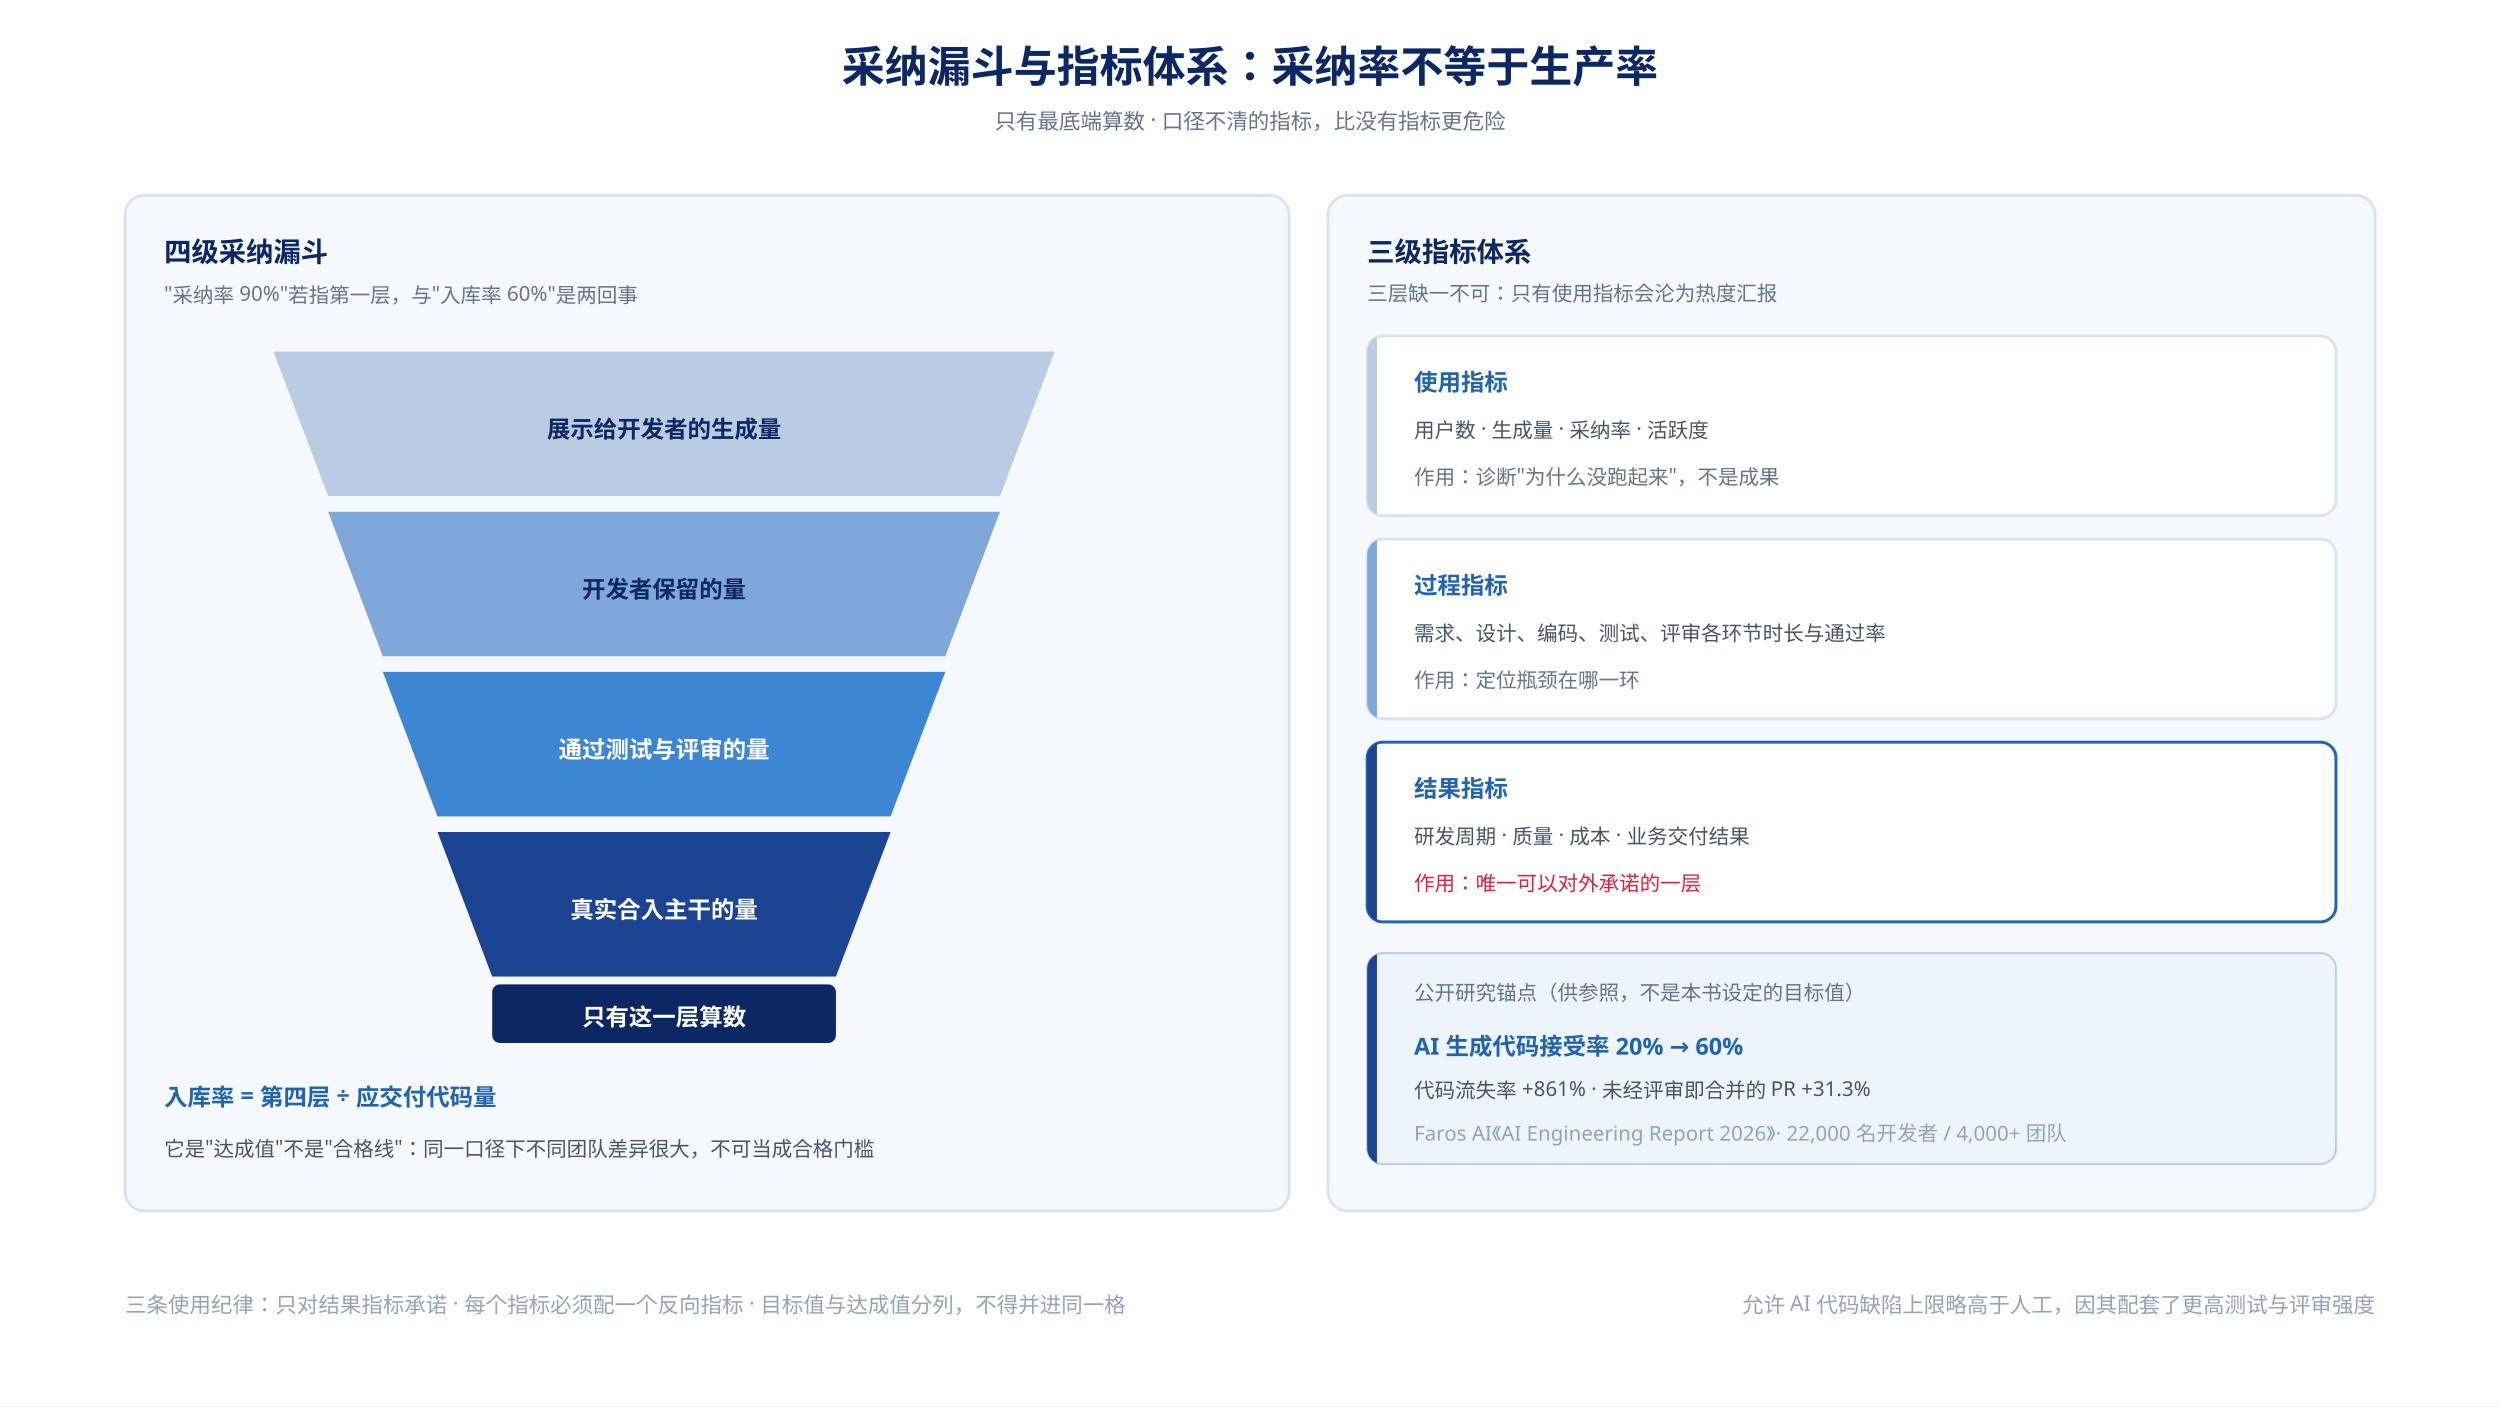
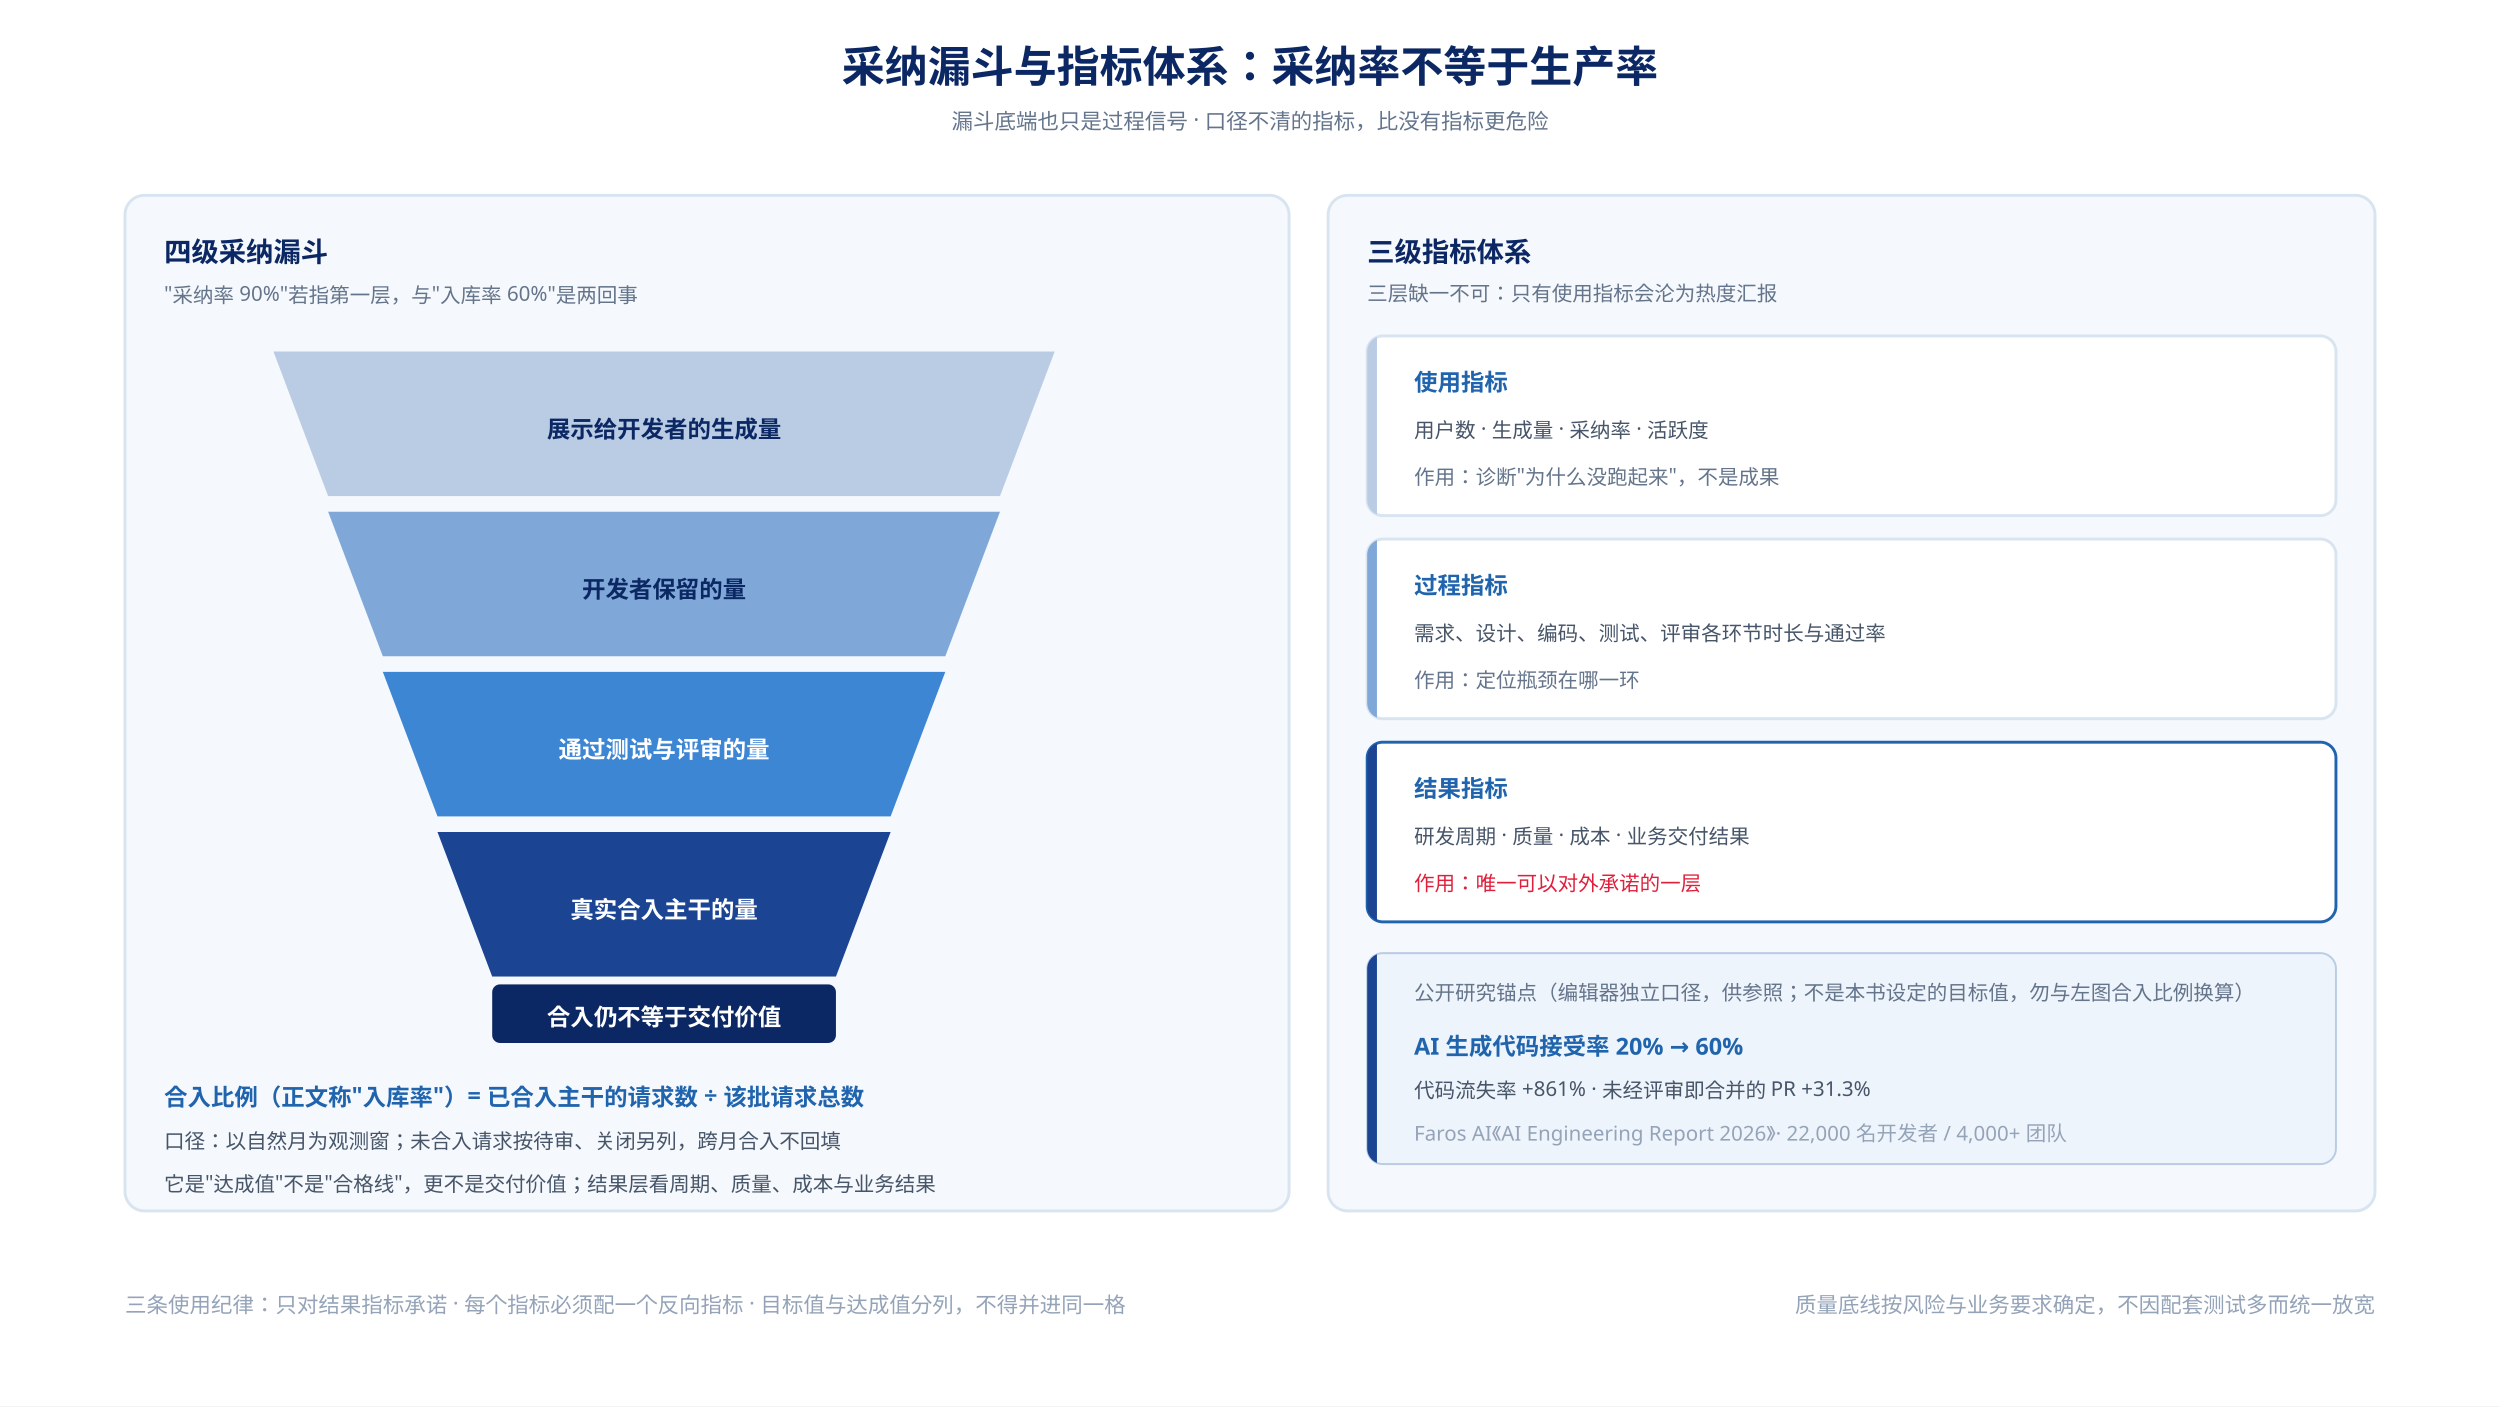
<svg xmlns="http://www.w3.org/2000/svg" viewBox="0 0 1280 720" width="1280" height="720" font-family="Book Sans, Source Han Sans CN, 思源黑体 CN, sans-serif" font-size="12" data-pptx-page-role="content">
  <rect x="0" y="0" width="1280" height="720" fill="#FFFFFF" />
  <g id="title" data-pptx-bounds="0 14 1280 58">
    <text x="640" y="42" font-size="22" font-weight="bold" fill="#0C2864" text-anchor="middle">采纳漏斗与指标体系：采纳率不等于生产率</text>
-     <text x="640" y="66" font-size="11" fill="#64748B" text-anchor="middle">只有最底端算数 · 口径不清的指标，比没有指标更危险</text>
+     <text x="640" y="66" font-size="11" fill="#64748B" text-anchor="middle">漏斗底端也只是过程信号 · 口径不清的指标，比没有指标更危险</text>
  </g>
  <g id="content" data-pptx-bounds="40 84 1200 560">
    <rect x="64" y="100" width="596" height="520" rx="10" fill="#F5F8FC" stroke="#D8E4F0" stroke-width="1.5" />
    <text x="84" y="134" font-size="14" font-weight="bold" fill="#0C2864">四级采纳漏斗</text>
    <text x="84" y="154" font-size="10.5" fill="#64748B">"采纳率 90%"若指第一层，与"入库率 60%"是两回事</text>
    <polygon points="140,180 540,180 512,254 168,254" fill="#B9CCE4" />
    <text x="340" y="224" font-size="12" font-weight="bold" fill="#0C2864" text-anchor="middle">展示给开发者的生成量</text>
    <polygon points="168,262 512,262 484,336 196,336" fill="#7FA8D9" />
    <text x="340" y="306" font-size="12" font-weight="bold" fill="#0C2864" text-anchor="middle">开发者保留的量</text>
    <polygon points="196,344 484,344 456,418 224,418" fill="#3D86D4" />
    <text x="340" y="388" font-size="12" font-weight="bold" fill="#FFFFFF" text-anchor="middle">通过测试与评审的量</text>
    <polygon points="224,426 456,426 428,500 252,500" fill="#1B4593" />
    <text x="340" y="470" font-size="12" font-weight="bold" fill="#FFFFFF" text-anchor="middle">真实合入主干的量</text>
    <rect x="252" y="504" width="176" height="30" rx="4" fill="#0C2864" />
-     <text x="340" y="525" font-size="12" font-weight="bold" fill="#FFFFFF" text-anchor="middle">只有这一层算数</text>
-     <text x="84" y="566" font-size="12" font-weight="bold" fill="#2064AE">入库率 = 第四层 ÷ 应交付代码量</text>
-     <text x="84" y="592" font-size="10.5" fill="#475569">它是"达成值"不是"合格线"：同一口径下不同团队差异很大，不可当成合格门槛</text>
+     <text x="340" y="525" font-size="12" font-weight="bold" fill="#FFFFFF" text-anchor="middle">合入仍不等于交付价值</text>
+     <text x="84" y="566" font-size="12" font-weight="bold" fill="#2064AE">合入比例（正文称"入库率"）= 已合入主干的请求数 ÷ 该批请求总数</text>
+     <text x="84" y="588" font-size="10.5" fill="#475569">口径：以自然月为观测窗；未合入请求按待审、关闭另列，跨月合入不回填</text>
+     <text x="84" y="610" font-size="10.5" fill="#475569">它是"达成值"不是"合格线"，更不是交付价值；结果层看周期、质量、成本与业务结果</text>
    <rect x="680" y="100" width="536" height="520" rx="10" fill="#F5F8FC" stroke="#D8E4F0" stroke-width="1.5" />
    <text x="700" y="134" font-size="14" font-weight="bold" fill="#0C2864">三级指标体系</text>
    <text x="700" y="154" font-size="10.5" fill="#64748B">三层缺一不可：只有使用指标会沦为热度汇报</text>
    <rect x="700" y="172" width="496" height="92" rx="8" fill="#FFFFFF" stroke="#D8E4F0" stroke-width="1.5" />
    <path d="M705 172.58A8 8 0 0 0 700 180V256A8 8 0 0 0 705 263.42Z" fill="#B9CCE4" />
    <text x="724" y="200" font-size="12" font-weight="bold" fill="#2064AE">使用指标</text>
    <text x="724" y="224" font-size="10.5" fill="#475569">用户数 · 生成量 · 采纳率 · 活跃度</text>
    <text x="724" y="248" font-size="10.5" fill="#64748B">作用：诊断"为什么没跑起来"，不是成果</text>
    <rect x="700" y="276" width="496" height="92" rx="8" fill="#FFFFFF" stroke="#D8E4F0" stroke-width="1.5" />
    <path d="M705 276.58A8 8 0 0 0 700 284V360A8 8 0 0 0 705 367.42Z" fill="#7FA8D9" />
    <text x="724" y="304" font-size="12" font-weight="bold" fill="#2064AE">过程指标</text>
    <text x="724" y="328" font-size="10.5" fill="#475569">需求、设计、编码、测试、评审各环节时长与通过率</text>
    <text x="724" y="352" font-size="10.5" fill="#64748B">作用：定位瓶颈在哪一环</text>
    <rect x="700" y="380" width="496" height="92" rx="8" fill="#FFFFFF" stroke="#2064AE" stroke-width="1.5" />
    <path d="M705 380.58A8 8 0 0 0 700 388V464A8 8 0 0 0 705 471.42Z" fill="#1B4593" />
    <text x="724" y="408" font-size="12" font-weight="bold" fill="#2064AE">结果指标</text>
    <text x="724" y="432" font-size="10.5" fill="#475569">研发周期 · 质量 · 成本 · 业务交付结果</text>
    <text x="724" y="456" font-size="10.5" fill="#DF203C">作用：唯一可以对外承诺的一层</text>
    <rect x="700" y="488" width="496" height="108" rx="8" fill="#EEF4FB" stroke="#B9CCE4" stroke-width="1" />
    <path d="M705 488.58A8 8 0 0 0 700 496V588A8 8 0 0 0 705 595.42Z" fill="#1B4593" />
-     <text x="724" y="512" font-size="10.5" fill="#64748B">公开研究锚点（供参照，不是本书设定的目标值）</text>
+     <text x="724" y="512" font-size="10.5" fill="#64748B">公开研究锚点（编辑器独立口径，供参照；不是本书设定的目标值，勿与左图合入比例换算）</text>
    <text x="724" y="540" font-size="12" font-weight="bold" fill="#2064AE">AI 生成代码接受率 20% → 60%</text>
    <text x="724" y="562" font-size="10.5" fill="#475569">代码流失率 +861% · 未经评审即合并的 PR +31.3%</text>
    <text x="724" y="584" font-size="10.5" fill="#94A3B8">Faros AI《AI Engineering Report 2026》· 22,000 名开发者 / 4,000+ 团队</text>
  </g>
  <g id="footnote" data-pptx-bounds="0 650 1280 40">
    <text x="64" y="672" font-size="11" fill="#94A3B8">三条使用纪律：只对结果指标承诺 · 每个指标必须配一个反向指标 · 目标值与达成值分列，不得并进同一格</text>
-     <text x="1216" y="672" font-size="11" fill="#94A3B8" text-anchor="end">允许 AI 代码缺陷上限略高于人工，因其配套了更高测试与评审强度</text>
+     <text x="1216" y="672" font-size="11" fill="#94A3B8" text-anchor="end">质量底线按风险与业务要求确定，不因配套测试多而统一放宽</text>
  </g>
</svg>
